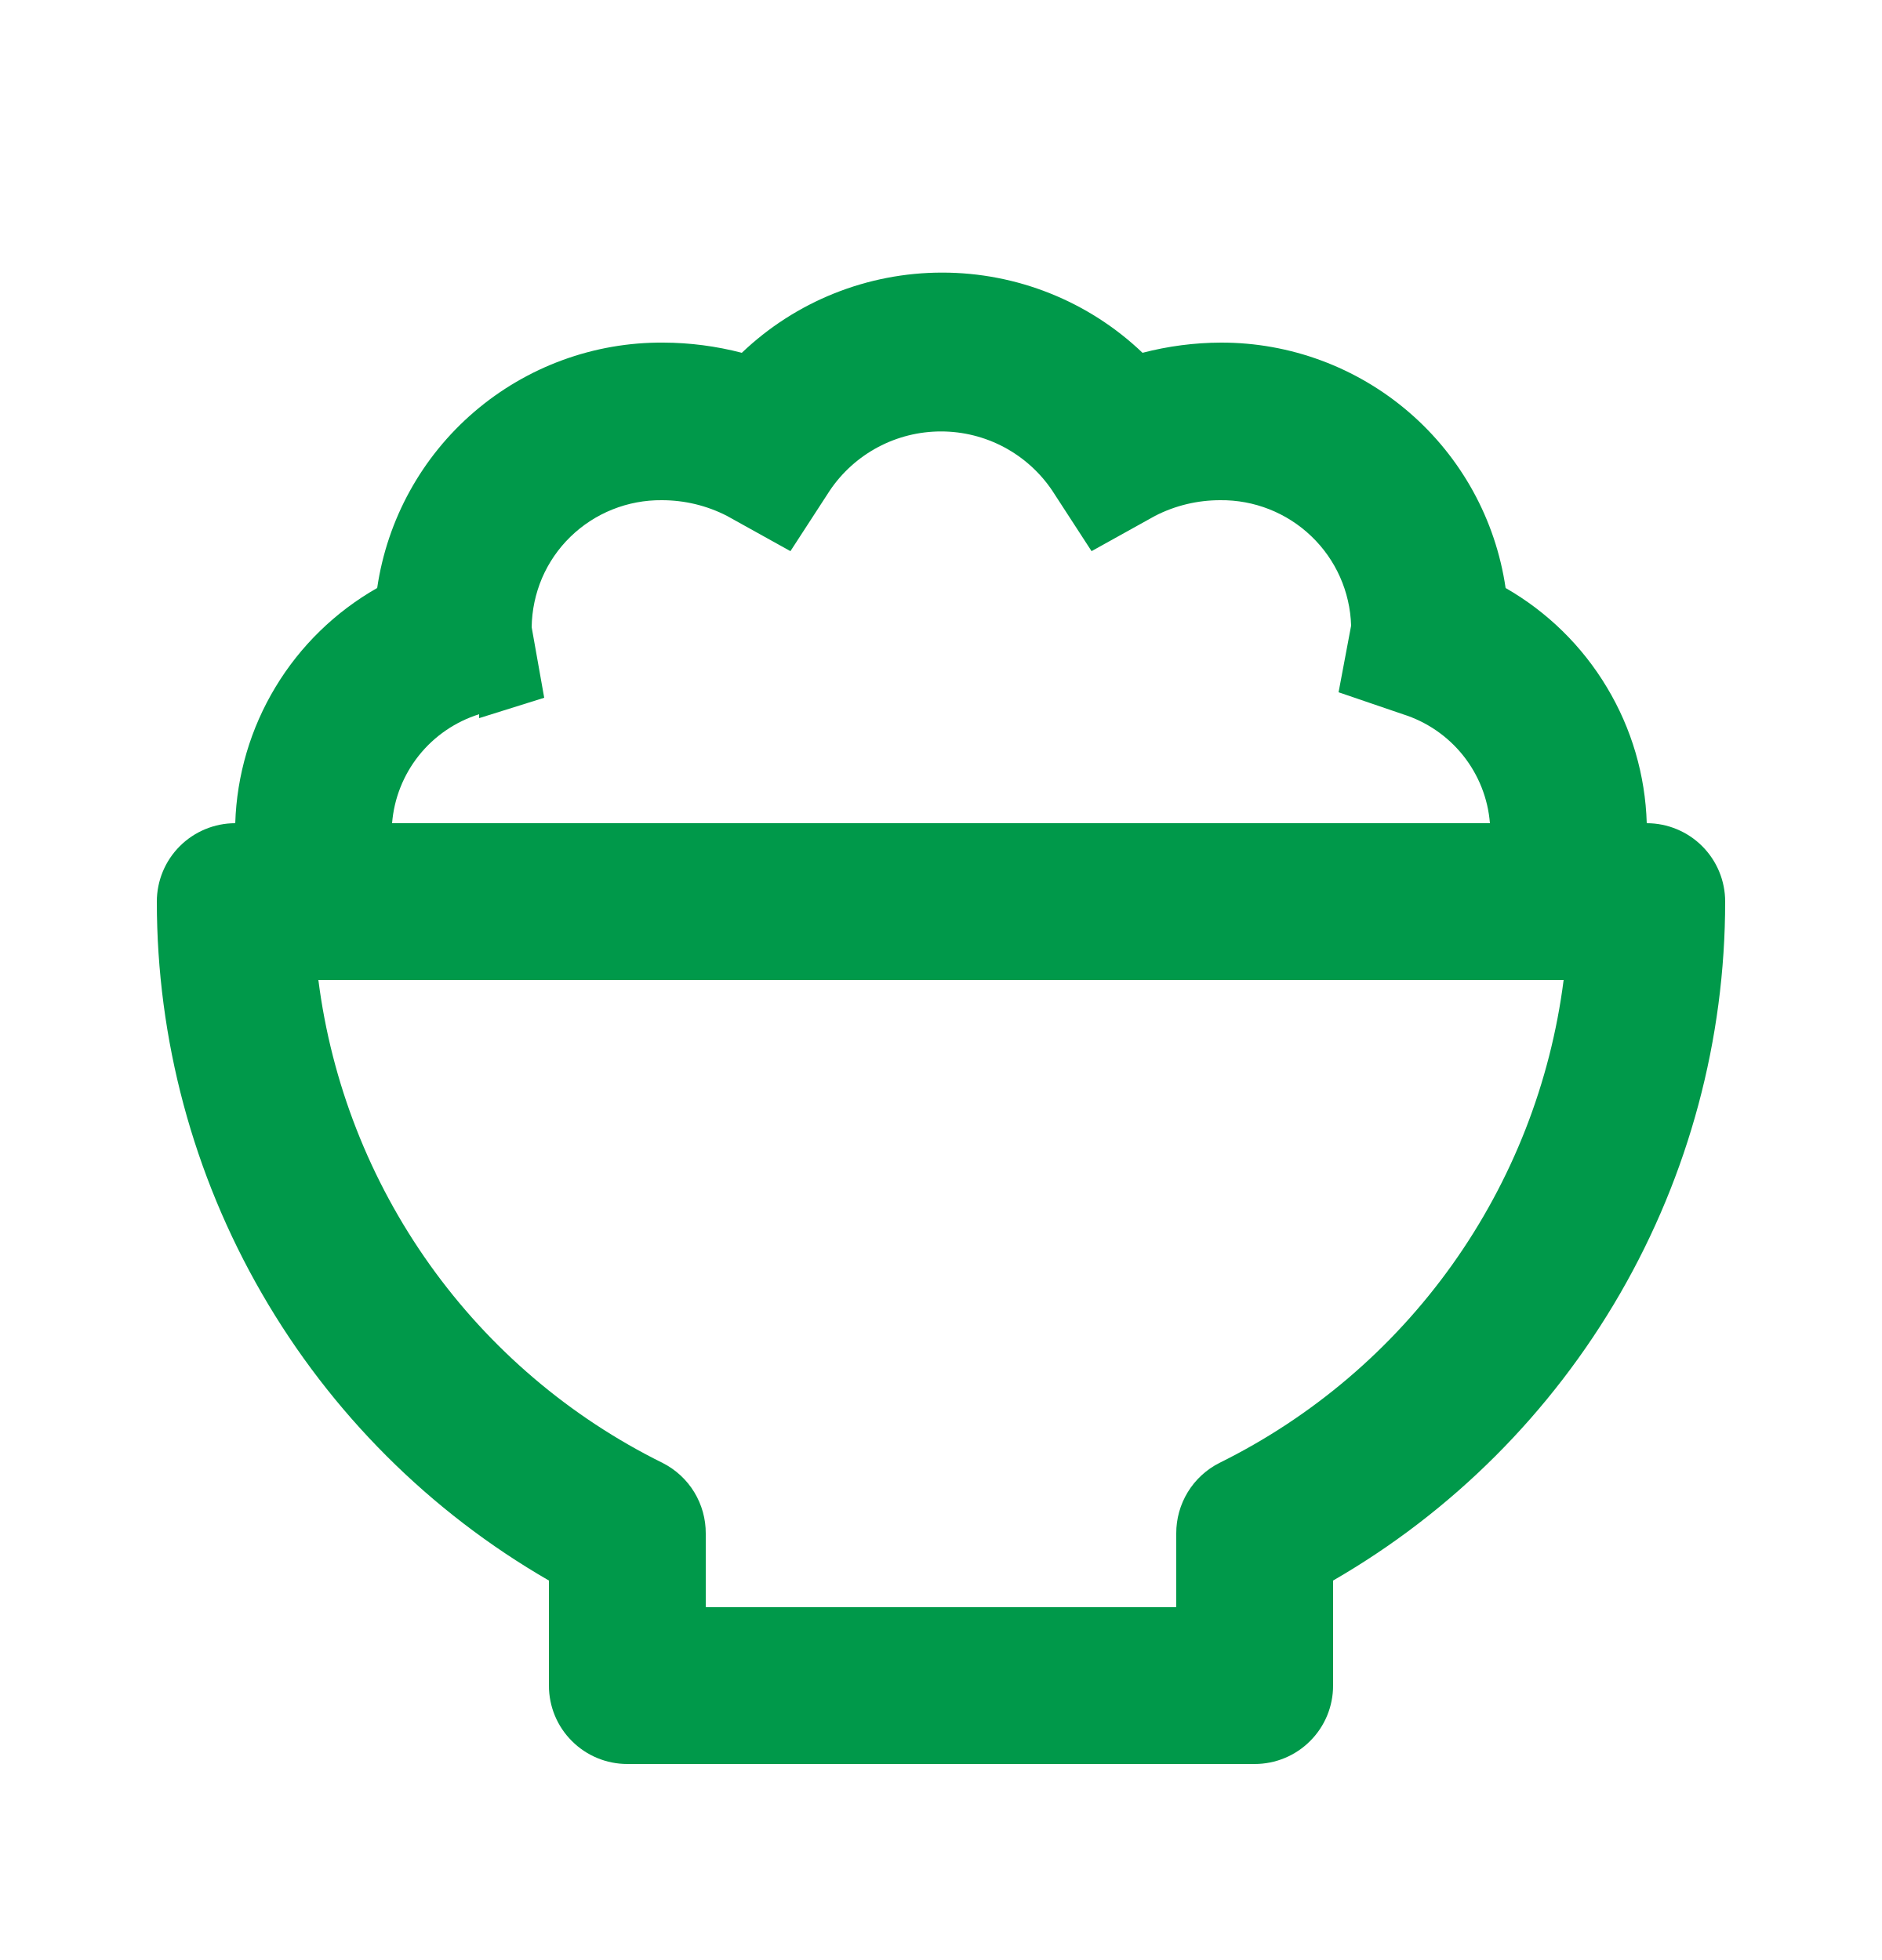
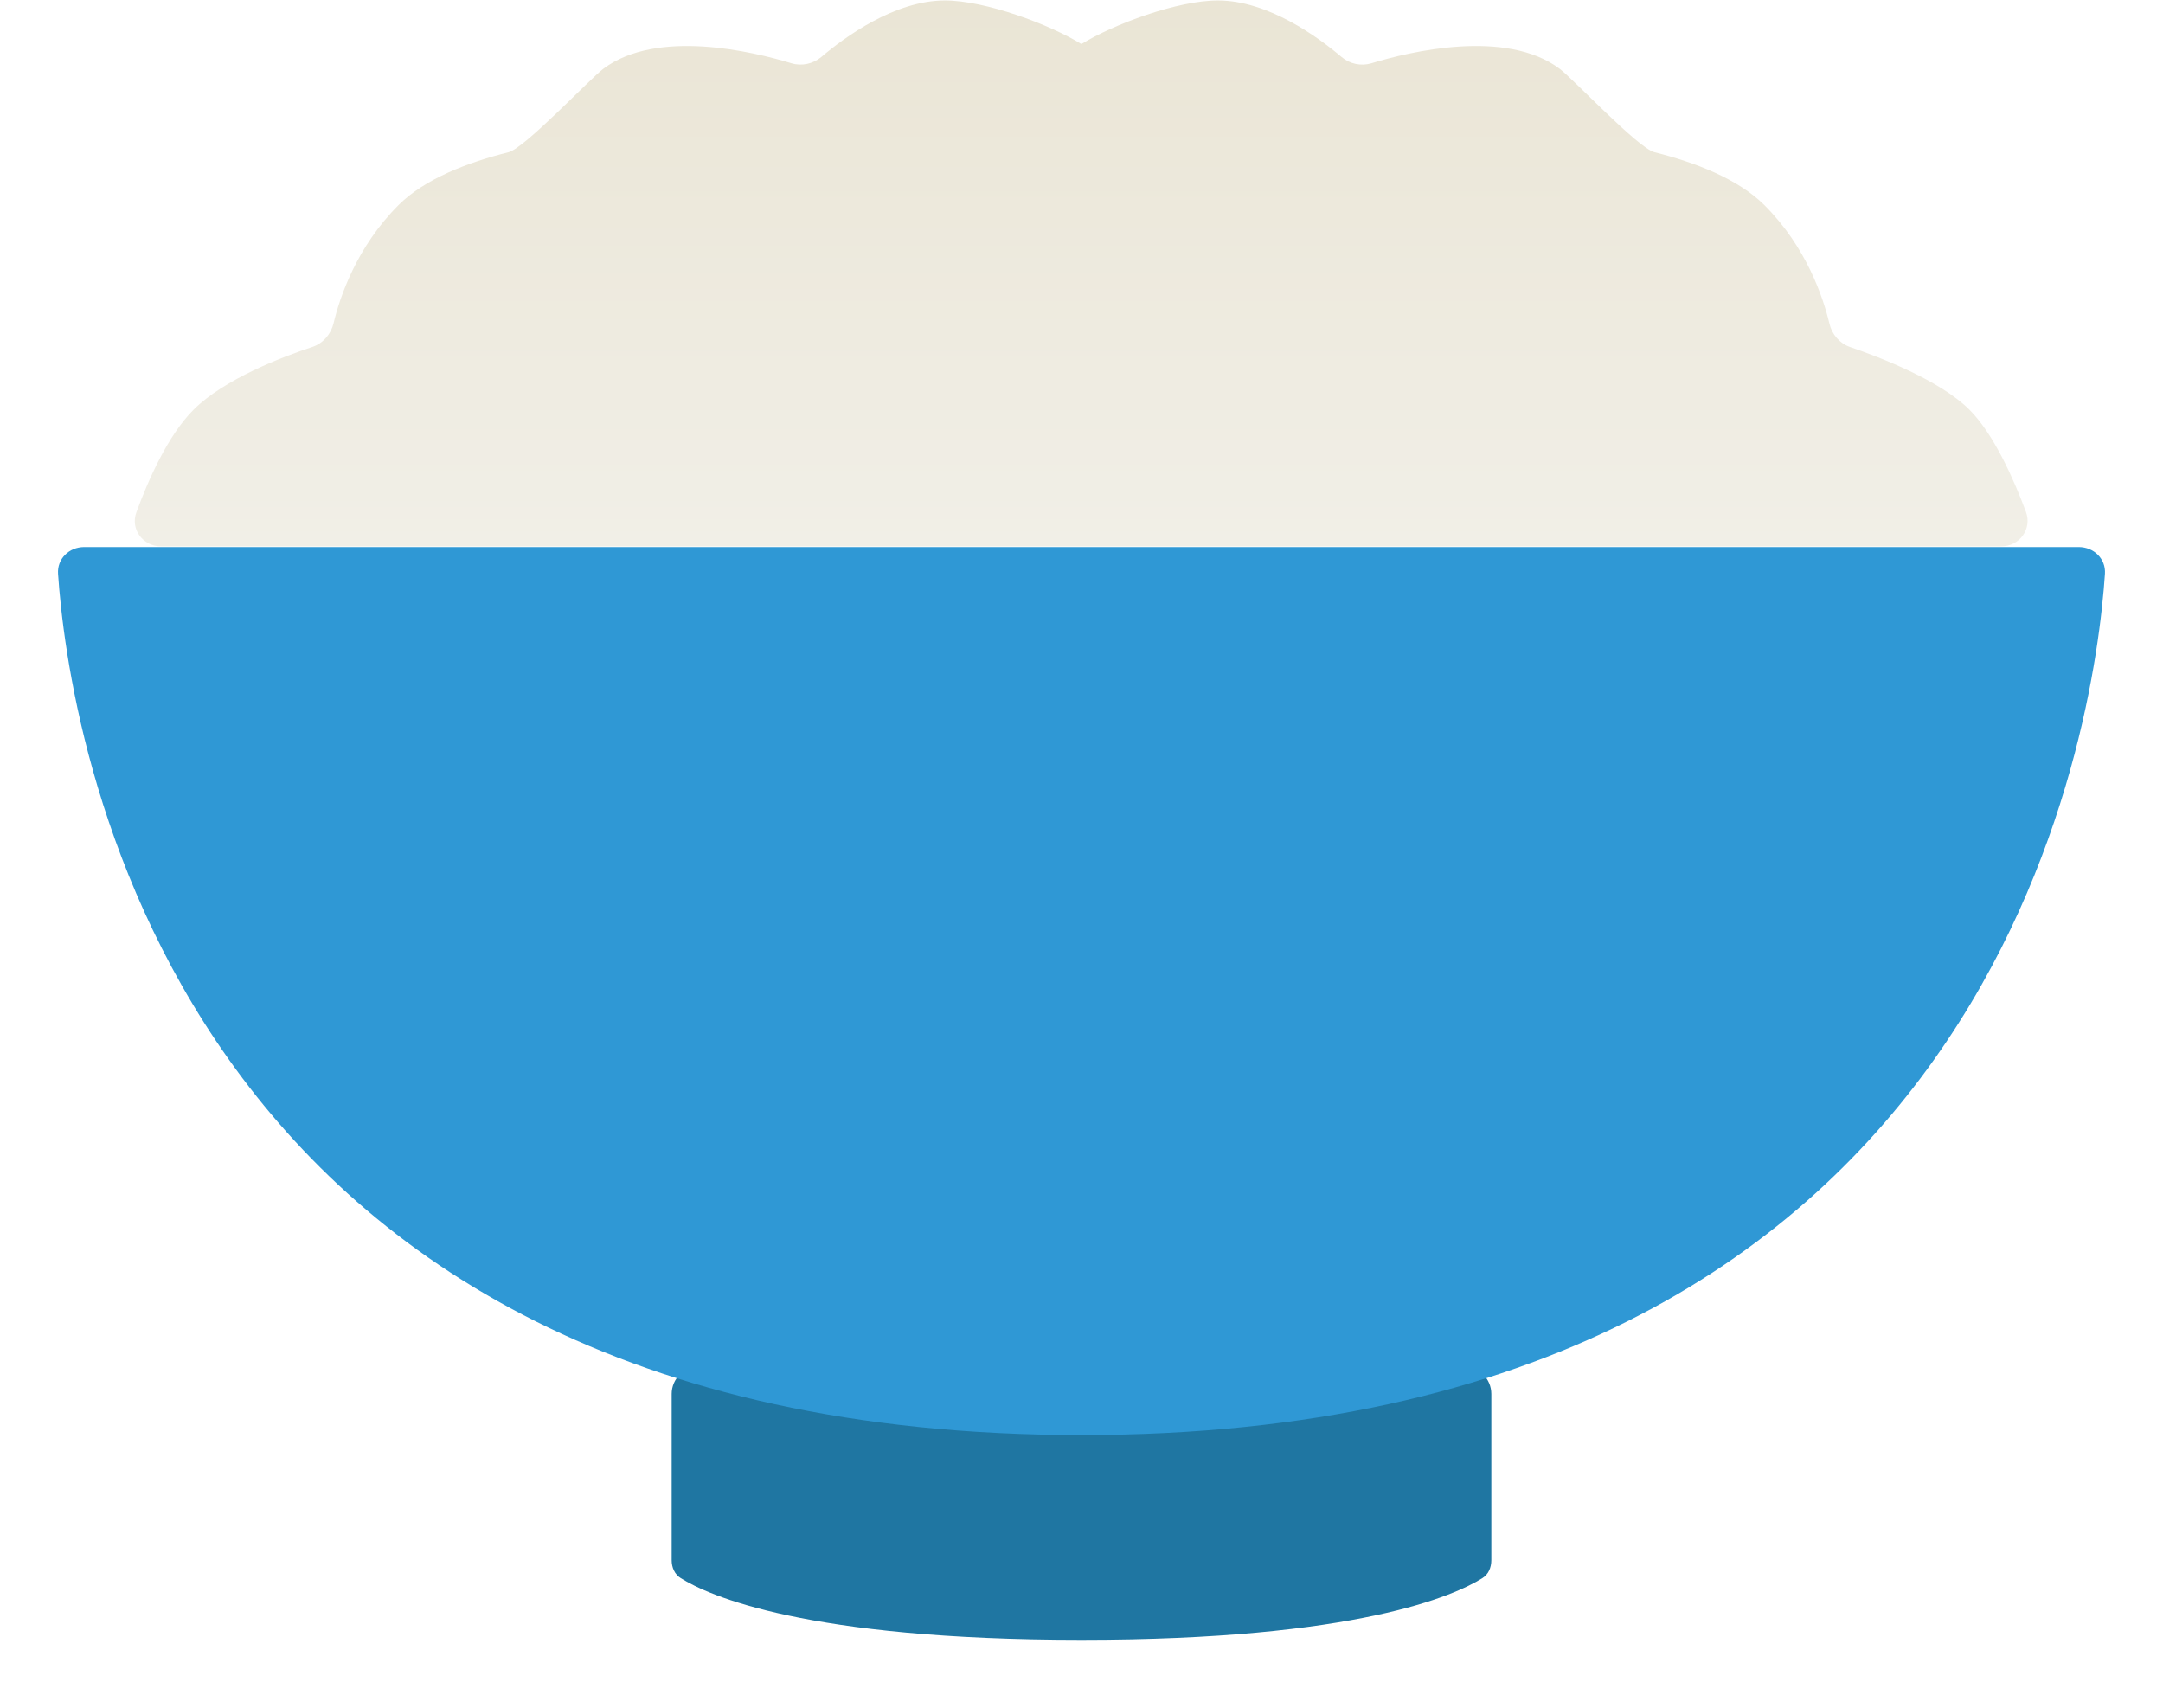
- <svg xmlns="http://www.w3.org/2000/svg" width="24" height="25" viewBox="0 0 24 25" fill="none">
-   <path d="M7 20.16V21.5C7 21.766 7.105 22.02 7.293 22.207C7.48 22.395 7.735 22.5 8 22.5H16C16.265 22.5 16.52 22.395 16.707 22.207C16.895 22.02 17 21.766 17 21.5V20.16C18.52 19.283 19.782 18.02 20.66 16.5C21.538 14.98 22 13.256 22 11.5C22 11.235 21.895 10.981 21.707 10.793C21.52 10.606 21.265 10.5 21 10.5C20.982 9.888 20.807 9.291 20.491 8.766C20.176 8.24 19.732 7.805 19.2 7.5C19.073 6.629 18.635 5.833 17.969 5.259C17.302 4.684 16.45 4.368 15.57 4.37C15.232 4.371 14.896 4.415 14.57 4.5C13.882 3.843 12.967 3.477 12.015 3.477C11.063 3.477 10.148 3.843 9.46 4.5C9.133 4.415 8.797 4.371 8.46 4.37C7.576 4.363 6.72 4.677 6.049 5.252C5.378 5.827 4.938 6.626 4.81 7.5C4.277 7.803 3.83 8.238 3.513 8.764C3.196 9.289 3.019 9.887 3 10.5C2.735 10.5 2.48 10.606 2.293 10.793C2.105 10.981 2 11.235 2 11.5C2 13.256 2.462 14.98 3.34 16.5C4.217 18.02 5.48 19.283 7 20.16ZM6.11 9.16L6.94 8.9L6.78 8C6.783 7.785 6.828 7.572 6.912 7.374C6.997 7.176 7.12 6.997 7.274 6.847C7.429 6.696 7.611 6.578 7.811 6.498C8.011 6.418 8.225 6.378 8.44 6.38C8.729 6.38 9.013 6.448 9.27 6.58L10.08 7.03L10.58 6.26C10.736 6.027 10.948 5.836 11.195 5.704C11.443 5.572 11.719 5.503 12 5.503C12.281 5.503 12.557 5.572 12.805 5.704C13.052 5.836 13.264 6.027 13.42 6.26L13.92 7.03L14.73 6.58C14.987 6.448 15.271 6.38 15.56 6.38C15.992 6.375 16.41 6.54 16.722 6.839C17.035 7.138 17.217 7.548 17.23 7.98L17.07 8.83L17.89 9.11C18.192 9.205 18.46 9.388 18.658 9.636C18.855 9.883 18.975 10.184 19 10.5H5C5.025 10.184 5.145 9.883 5.342 9.636C5.54 9.388 5.808 9.205 6.11 9.11V9.16ZM19.94 12.5C19.773 13.81 19.285 15.057 18.519 16.132C17.753 17.207 16.733 18.075 15.55 18.66C15.384 18.744 15.244 18.873 15.147 19.032C15.05 19.191 14.999 19.374 15 19.56V20.5H9V19.56C9.001 19.374 8.95 19.191 8.853 19.032C8.756 18.873 8.616 18.744 8.45 18.66C7.267 18.075 6.247 17.207 5.481 16.132C4.715 15.057 4.227 13.81 4.06 12.5H19.94Z" fill="#00994A" />
+ <svg xmlns="http://www.w3.org/2000/svg" width="19" height="15" viewBox="0 0 19 15" fill="none">
+   <path d="M5.9 13.704V12.244C5.9 12.111 6.008 12.004 6.14 12.004H12.86C12.993 12.004 13.1 12.111 13.1 12.244V13.704C13.1 13.768 13.075 13.829 13.021 13.862C12.78 14.013 11.922 14.404 9.5 14.404C7.079 14.404 6.221 14.013 5.98 13.862C5.926 13.829 5.9 13.768 5.9 13.704Z" fill="#1F76A2" />
+   <path d="M18.26 4.805H0.74C0.607 4.805 0.501 4.908 0.51 5.04C0.597 6.343 1.436 12.605 9.5 12.605C17.564 12.605 18.403 6.343 18.49 5.04C18.499 4.908 18.392 4.805 18.26 4.805Z" fill="#2F98D5" />
+   <path d="M16.251 3.048C16.511 3.137 17.041 3.34 17.3 3.599C17.515 3.814 17.692 4.216 17.796 4.496C17.852 4.646 17.739 4.799 17.579 4.799L1.415 4.799C1.256 4.799 1.143 4.648 1.198 4.5C1.299 4.224 1.473 3.826 1.7 3.599C1.971 3.328 2.487 3.132 2.745 3.047C2.838 3.016 2.907 2.935 2.93 2.84C2.985 2.609 3.133 2.169 3.5 1.802C3.733 1.569 4.114 1.425 4.467 1.337C4.61 1.301 5.182 0.692 5.3 0.604C5.772 0.25 6.615 0.453 6.953 0.556C7.043 0.583 7.142 0.561 7.214 0.501C7.416 0.329 7.858 0.004 8.3 0.004C8.655 0.004 9.222 0.215 9.499 0.387C9.777 0.215 10.344 0.003 10.7 0.004C11.141 0.005 11.583 0.329 11.785 0.501C11.857 0.562 11.956 0.583 12.046 0.556C12.384 0.453 13.228 0.25 13.7 0.604C13.818 0.692 14.389 1.301 14.533 1.337C14.885 1.425 15.267 1.57 15.5 1.803C15.868 2.171 16.015 2.613 16.07 2.843C16.092 2.937 16.16 3.017 16.251 3.048Z" fill="url(#paint0_linear_5682_14947)" />
+   <defs>
+     <linearGradient id="paint0_linear_5682_14947" x1="9.5" y1="0.004" x2="9.5" y2="4.799" gradientUnits="userSpaceOnUse">
+       <stop stop-color="#EAE5D5" />
+       <stop offset="1" stop-color="#F1EFE7" />
+     </linearGradient>
+   </defs>
</svg>
